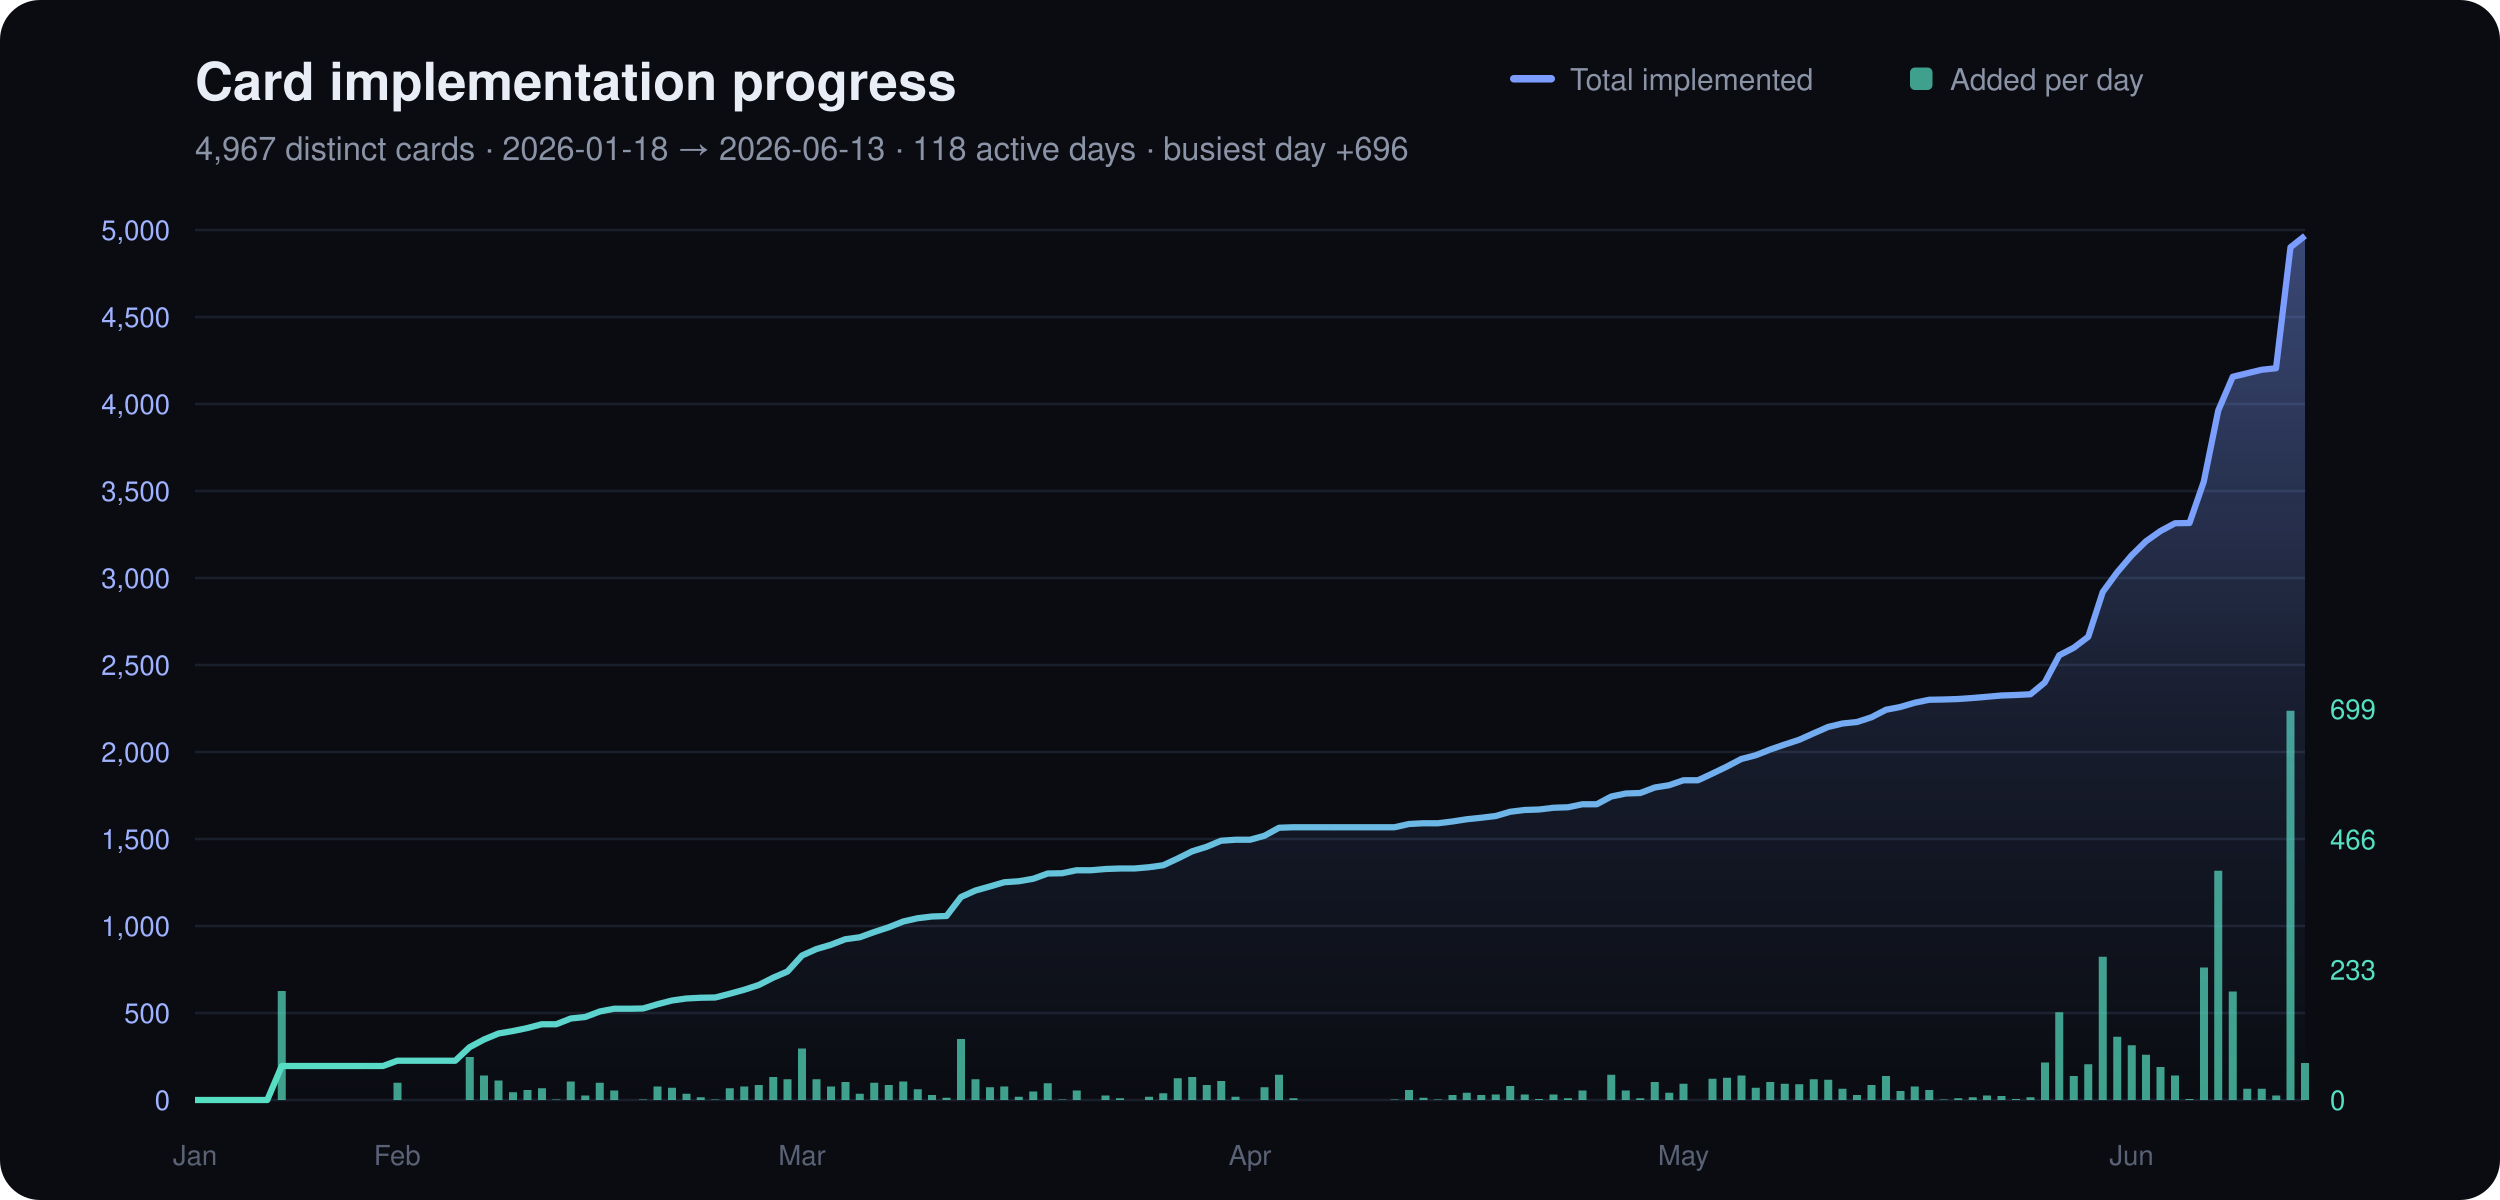
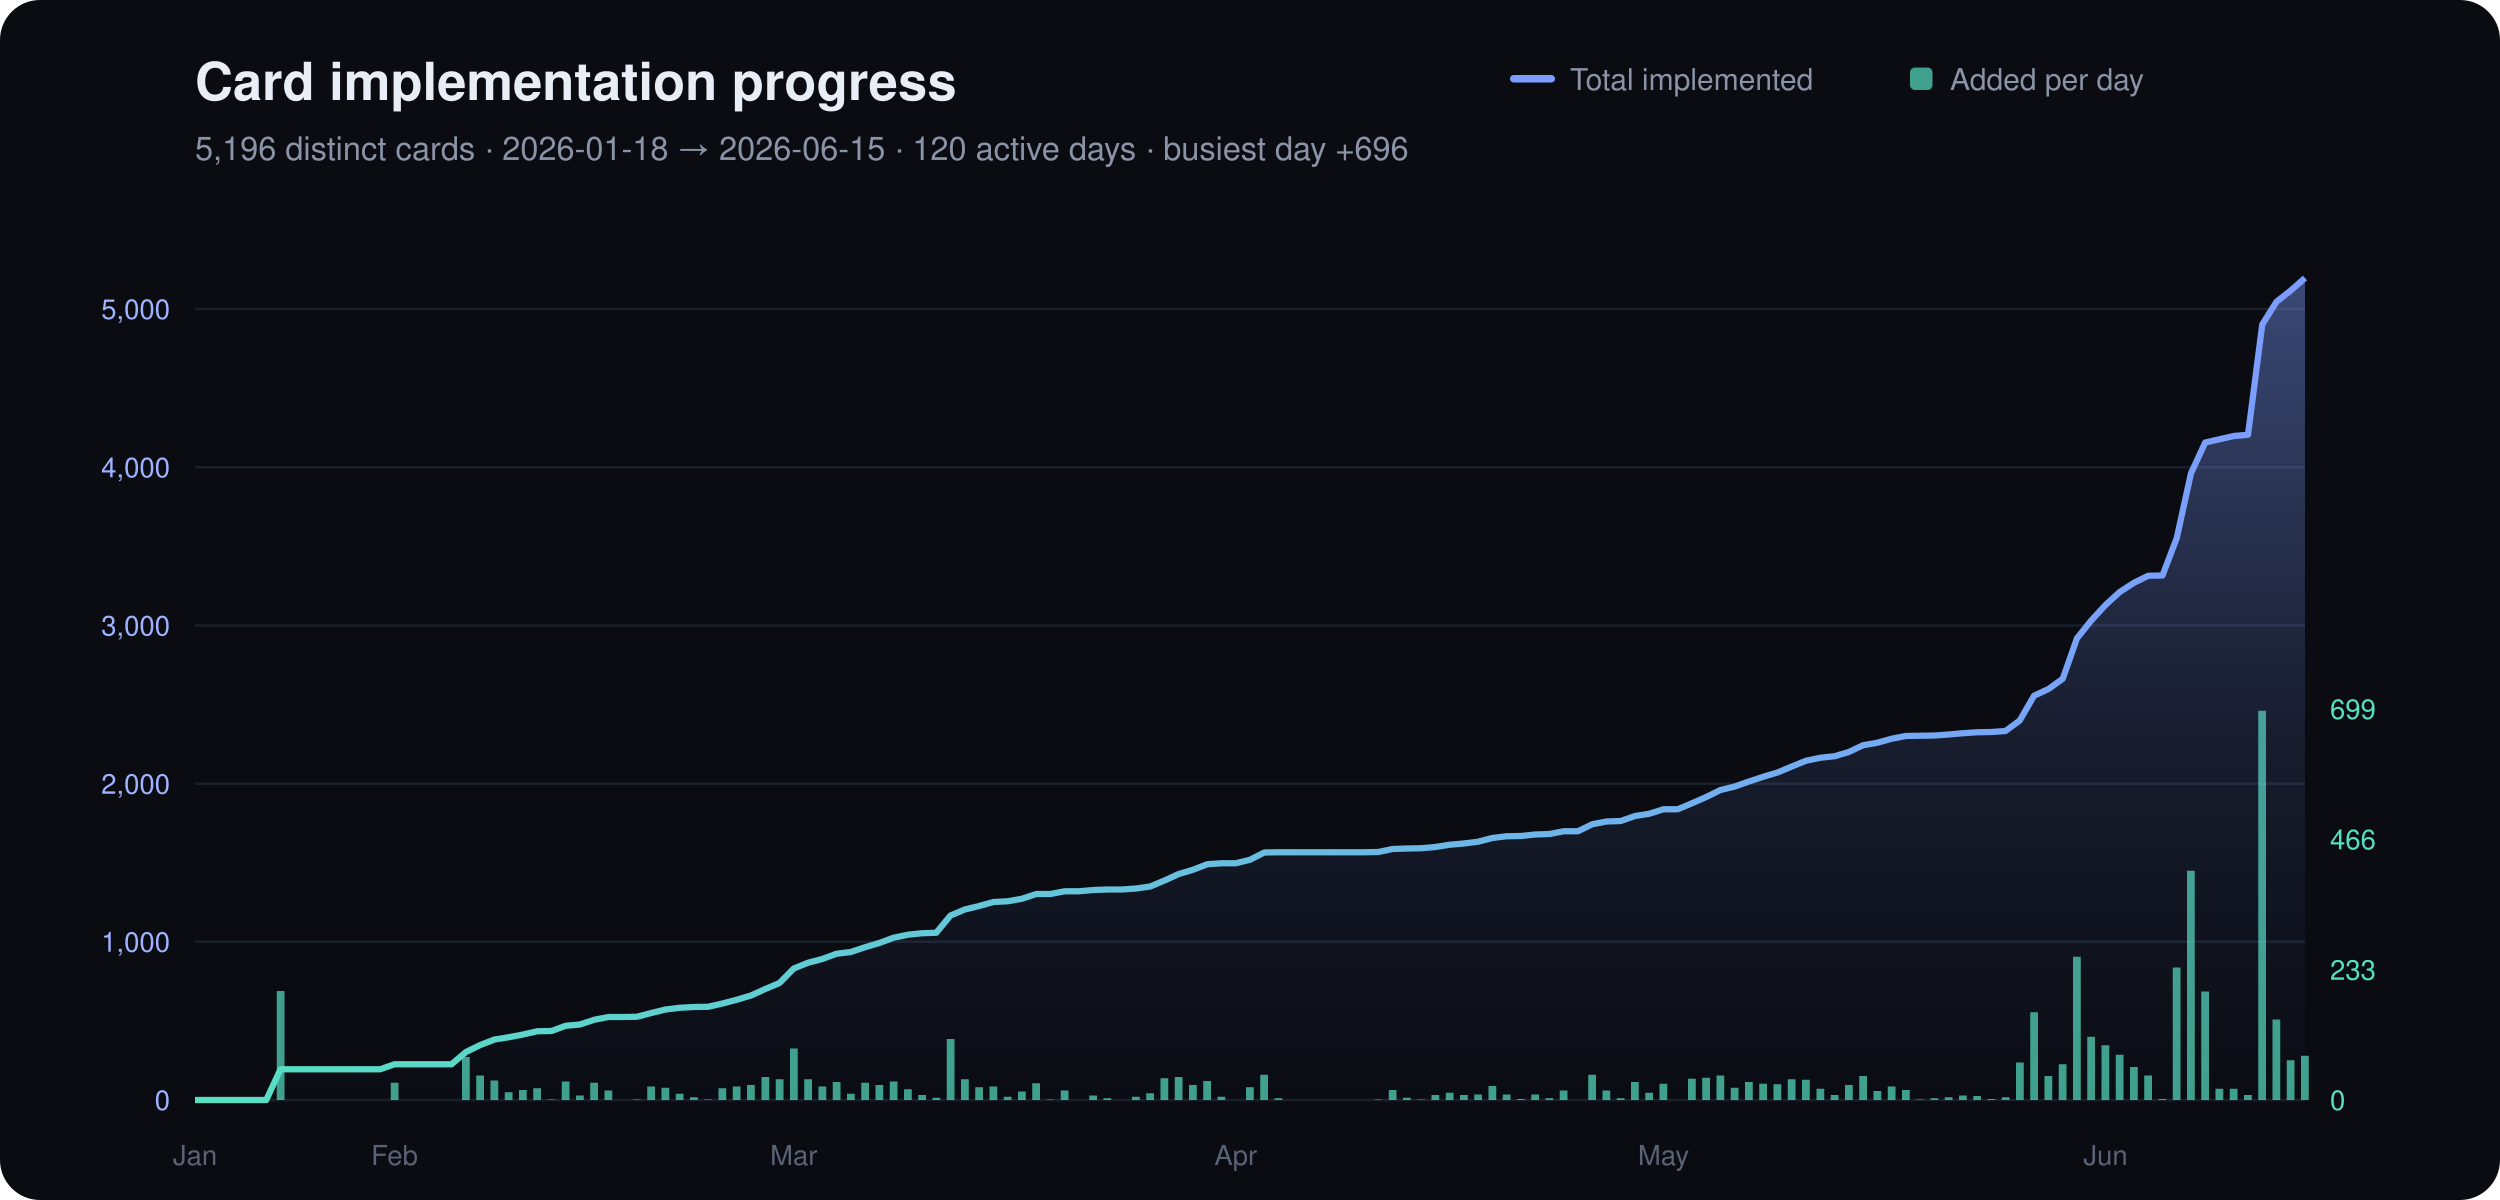
<svg xmlns="http://www.w3.org/2000/svg" viewBox="0 0 1000 480" font-family="-apple-system,Segoe UI,Helvetica,Arial,sans-serif">
  <defs>
    <linearGradient id="gA" x1="0" y1="0" x2="0" y2="1">
      <stop offset="0%" stop-color="#7c9cff" stop-opacity=".42" />
      <stop offset="55%" stop-color="#7c9cff" stop-opacity=".12" />
      <stop offset="100%" stop-color="#7c9cff" stop-opacity="0" />
    </linearGradient>
    <linearGradient id="gS" x1="0" y1="0" x2="1" y2="0">
      <stop offset="0%" stop-color="#56e0c2" />
      <stop offset="100%" stop-color="#7c9cff" />
    </linearGradient>
  </defs>
  <rect width="1000" height="480" rx="16" fill="#0a0c12" />
  <text x="78" y="40" fill="#e9edf6" font-size="21" font-weight="700">Card implementation progress</text>
-   <text x="78" y="64" fill="#8b93a7" font-size="13">4,967 distinct cards · 2026-01-18 → 2026-06-13 · 118 active days · busiest day +696</text>
+   <text x="78" y="64" fill="#8b93a7" font-size="13">5,196 distinct cards · 2026-01-18 → 2026-06-15 · 120 active days · busiest day +696</text>
  <rect x="604" y="30" width="18" height="3" rx="1.5" fill="#7c9cff" />
  <text x="628" y="36" fill="#8b93a7" font-size="12">Total implemented</text>
  <rect x="764" y="27" width="9" height="9" rx="2" fill="#56e0c2" opacity=".7" />
  <text x="780" y="36" fill="#8b93a7" font-size="12">Added per day</text>
  <line x1="78" y1="440.0" x2="922" y2="440.0" stroke="#1a1f2c" />
  <text x="68" y="444.0" fill="#9fb2ff" font-size="11" text-anchor="end">0</text>
-   <line x1="78" y1="405.2" x2="922" y2="405.2" stroke="#1a1f2c" />
-   <text x="68" y="409.2" fill="#9fb2ff" font-size="11" text-anchor="end">500</text>
-   <line x1="78" y1="370.4" x2="922" y2="370.4" stroke="#1a1f2c" />
-   <text x="68" y="374.4" fill="#9fb2ff" font-size="11" text-anchor="end">1,000</text>
-   <line x1="78" y1="335.6" x2="922" y2="335.6" stroke="#1a1f2c" />
-   <text x="68" y="339.6" fill="#9fb2ff" font-size="11" text-anchor="end">1,500</text>
-   <line x1="78" y1="300.8" x2="922" y2="300.8" stroke="#1a1f2c" />
-   <text x="68" y="304.8" fill="#9fb2ff" font-size="11" text-anchor="end">2,000</text>
-   <line x1="78" y1="266.0" x2="922" y2="266.0" stroke="#1a1f2c" />
-   <text x="68" y="270.0" fill="#9fb2ff" font-size="11" text-anchor="end">2,500</text>
-   <line x1="78" y1="231.2" x2="922" y2="231.2" stroke="#1a1f2c" />
-   <text x="68" y="235.2" fill="#9fb2ff" font-size="11" text-anchor="end">3,000</text>
-   <line x1="78" y1="196.4" x2="922" y2="196.4" stroke="#1a1f2c" />
-   <text x="68" y="200.4" fill="#9fb2ff" font-size="11" text-anchor="end">3,500</text>
-   <line x1="78" y1="161.6" x2="922" y2="161.6" stroke="#1a1f2c" />
-   <text x="68" y="165.6" fill="#9fb2ff" font-size="11" text-anchor="end">4,000</text>
-   <line x1="78" y1="126.8" x2="922" y2="126.8" stroke="#1a1f2c" />
-   <text x="68" y="130.8" fill="#9fb2ff" font-size="11" text-anchor="end">4,500</text>
-   <line x1="78" y1="92.0" x2="922" y2="92.0" stroke="#1a1f2c" />
-   <text x="68" y="96.0" fill="#9fb2ff" font-size="11" text-anchor="end">5,000</text>
+   <line x1="78" y1="376.7" x2="922" y2="376.7" stroke="#1a1f2c" />
+   <text x="68" y="380.7" fill="#9fb2ff" font-size="11" text-anchor="end">1,000</text>
+   <line x1="78" y1="313.5" x2="922" y2="313.5" stroke="#1a1f2c" />
+   <text x="68" y="317.5" fill="#9fb2ff" font-size="11" text-anchor="end">2,000</text>
+   <line x1="78" y1="250.2" x2="922" y2="250.2" stroke="#1a1f2c" />
+   <text x="68" y="254.2" fill="#9fb2ff" font-size="11" text-anchor="end">3,000</text>
+   <line x1="78" y1="186.9" x2="922" y2="186.9" stroke="#1a1f2c" />
+   <text x="68" y="190.9" fill="#9fb2ff" font-size="11" text-anchor="end">4,000</text>
+   <line x1="78" y1="123.6" x2="922" y2="123.6" stroke="#1a1f2c" />
+   <text x="68" y="127.6" fill="#9fb2ff" font-size="11" text-anchor="end">5,000</text>
  <text x="932" y="444.0" fill="#56e0c2" font-size="11">0</text>
  <text x="932" y="391.9" fill="#56e0c2" font-size="11">233</text>
  <text x="932" y="339.7" fill="#56e0c2" font-size="11">466</text>
  <text x="932" y="287.6" fill="#56e0c2" font-size="11">699</text>
  <text x="78.0" y="466" fill="#5a6276" font-size="11" text-anchor="middle">Jan</text>
-   <text x="158.9" y="466" fill="#5a6276" font-size="11" text-anchor="middle">Feb</text>
-   <text x="320.8" y="466" fill="#5a6276" font-size="11" text-anchor="middle">Mar</text>
-   <text x="500.0" y="466" fill="#5a6276" font-size="11" text-anchor="middle">Apr</text>
-   <text x="673.4" y="466" fill="#5a6276" font-size="11" text-anchor="middle">May</text>
-   <text x="852.6" y="466" fill="#5a6276" font-size="11" text-anchor="middle">Jun</text>
-   <rect x="111.1" y="396.4" width="3.2" height="43.6" fill="#56e0c2" opacity=".7" />
-   <rect x="157.4" y="433.1" width="3.2" height="6.9" fill="#56e0c2" opacity=".7" />
-   <rect x="186.3" y="422.8" width="3.2" height="17.2" fill="#56e0c2" opacity=".7" />
-   <rect x="192.0" y="430.2" width="3.2" height="9.8" fill="#56e0c2" opacity=".7" />
-   <rect x="197.8" y="432.2" width="3.2" height="7.8" fill="#56e0c2" opacity=".7" />
-   <rect x="203.6" y="436.9" width="3.2" height="3.1" fill="#56e0c2" opacity=".7" />
-   <rect x="209.4" y="436.0" width="3.2" height="4.0" fill="#56e0c2" opacity=".7" />
-   <rect x="215.2" y="435.3" width="3.2" height="4.7" fill="#56e0c2" opacity=".7" />
-   <rect x="220.9" y="439.8" width="3.2" height="0.2" fill="#56e0c2" opacity=".7" />
-   <rect x="226.7" y="432.6" width="3.2" height="7.4" fill="#56e0c2" opacity=".7" />
-   <rect x="232.5" y="438.2" width="3.2" height="1.8" fill="#56e0c2" opacity=".7" />
-   <rect x="238.3" y="433.1" width="3.2" height="6.9" fill="#56e0c2" opacity=".7" />
-   <rect x="244.1" y="436.2" width="3.2" height="3.8" fill="#56e0c2" opacity=".7" />
-   <rect x="255.6" y="439.8" width="3.2" height="0.2" fill="#56e0c2" opacity=".7" />
-   <rect x="261.4" y="434.6" width="3.2" height="5.4" fill="#56e0c2" opacity=".7" />
-   <rect x="267.2" y="435.1" width="3.2" height="4.9" fill="#56e0c2" opacity=".7" />
-   <rect x="273.0" y="437.5" width="3.2" height="2.5" fill="#56e0c2" opacity=".7" />
-   <rect x="278.7" y="438.9" width="3.2" height="1.1" fill="#56e0c2" opacity=".7" />
-   <rect x="284.5" y="439.8" width="3.2" height="0.2" fill="#56e0c2" opacity=".7" />
-   <rect x="290.3" y="435.3" width="3.2" height="4.7" fill="#56e0c2" opacity=".7" />
-   <rect x="296.1" y="434.6" width="3.2" height="5.4" fill="#56e0c2" opacity=".7" />
-   <rect x="301.9" y="434.0" width="3.2" height="6.0" fill="#56e0c2" opacity=".7" />
-   <rect x="307.7" y="430.8" width="3.2" height="9.2" fill="#56e0c2" opacity=".7" />
-   <rect x="313.4" y="431.7" width="3.2" height="8.3" fill="#56e0c2" opacity=".7" />
-   <rect x="319.2" y="419.4" width="3.2" height="20.6" fill="#56e0c2" opacity=".7" />
-   <rect x="325.0" y="431.7" width="3.2" height="8.3" fill="#56e0c2" opacity=".7" />
-   <rect x="330.8" y="434.6" width="3.2" height="5.4" fill="#56e0c2" opacity=".7" />
-   <rect x="336.6" y="432.8" width="3.2" height="7.2" fill="#56e0c2" opacity=".7" />
-   <rect x="342.3" y="437.5" width="3.2" height="2.5" fill="#56e0c2" opacity=".7" />
-   <rect x="348.1" y="433.1" width="3.2" height="6.9" fill="#56e0c2" opacity=".7" />
-   <rect x="353.9" y="434.0" width="3.2" height="6.0" fill="#56e0c2" opacity=".7" />
-   <rect x="359.7" y="432.6" width="3.2" height="7.4" fill="#56e0c2" opacity=".7" />
-   <rect x="365.5" y="435.7" width="3.2" height="4.3" fill="#56e0c2" opacity=".7" />
-   <rect x="371.2" y="438.0" width="3.2" height="2.0" fill="#56e0c2" opacity=".7" />
-   <rect x="377.0" y="439.1" width="3.2" height="0.9" fill="#56e0c2" opacity=".7" />
-   <rect x="382.8" y="415.6" width="3.2" height="24.4" fill="#56e0c2" opacity=".7" />
-   <rect x="388.6" y="431.7" width="3.2" height="8.3" fill="#56e0c2" opacity=".7" />
-   <rect x="394.4" y="434.9" width="3.2" height="5.1" fill="#56e0c2" opacity=".7" />
-   <rect x="400.1" y="434.6" width="3.2" height="5.4" fill="#56e0c2" opacity=".7" />
-   <rect x="405.9" y="438.7" width="3.2" height="1.3" fill="#56e0c2" opacity=".7" />
-   <rect x="411.7" y="436.6" width="3.2" height="3.4" fill="#56e0c2" opacity=".7" />
-   <rect x="417.5" y="433.3" width="3.2" height="6.7" fill="#56e0c2" opacity=".7" />
-   <rect x="423.3" y="439.8" width="3.2" height="0.2" fill="#56e0c2" opacity=".7" />
-   <rect x="429.1" y="436.2" width="3.2" height="3.8" fill="#56e0c2" opacity=".7" />
-   <rect x="440.6" y="438.2" width="3.2" height="1.8" fill="#56e0c2" opacity=".7" />
-   <rect x="446.4" y="439.3" width="3.2" height="0.7" fill="#56e0c2" opacity=".7" />
-   <rect x="458.0" y="438.7" width="3.2" height="1.3" fill="#56e0c2" opacity=".7" />
-   <rect x="463.7" y="437.3" width="3.2" height="2.7" fill="#56e0c2" opacity=".7" />
-   <rect x="469.5" y="431.3" width="3.2" height="8.7" fill="#56e0c2" opacity=".7" />
-   <rect x="475.3" y="430.8" width="3.2" height="9.2" fill="#56e0c2" opacity=".7" />
-   <rect x="481.1" y="434.0" width="3.2" height="6.0" fill="#56e0c2" opacity=".7" />
-   <rect x="486.9" y="432.4" width="3.2" height="7.6" fill="#56e0c2" opacity=".7" />
-   <rect x="492.6" y="438.7" width="3.2" height="1.3" fill="#56e0c2" opacity=".7" />
-   <rect x="504.2" y="434.9" width="3.2" height="5.1" fill="#56e0c2" opacity=".7" />
-   <rect x="510.0" y="429.9" width="3.2" height="10.1" fill="#56e0c2" opacity=".7" />
-   <rect x="515.8" y="439.3" width="3.2" height="0.7" fill="#56e0c2" opacity=".7" />
-   <rect x="556.2" y="439.8" width="3.2" height="0.2" fill="#56e0c2" opacity=".7" />
-   <rect x="562.0" y="436.0" width="3.2" height="4.0" fill="#56e0c2" opacity=".7" />
-   <rect x="567.8" y="439.1" width="3.2" height="0.9" fill="#56e0c2" opacity=".7" />
-   <rect x="573.6" y="439.8" width="3.2" height="0.2" fill="#56e0c2" opacity=".7" />
-   <rect x="579.4" y="438.0" width="3.2" height="2.0" fill="#56e0c2" opacity=".7" />
-   <rect x="585.1" y="437.1" width="3.2" height="2.9" fill="#56e0c2" opacity=".7" />
-   <rect x="590.9" y="438.0" width="3.2" height="2.0" fill="#56e0c2" opacity=".7" />
-   <rect x="596.7" y="437.8" width="3.2" height="2.2" fill="#56e0c2" opacity=".7" />
-   <rect x="602.5" y="434.4" width="3.2" height="5.6" fill="#56e0c2" opacity=".7" />
-   <rect x="608.3" y="437.8" width="3.2" height="2.2" fill="#56e0c2" opacity=".7" />
-   <rect x="614.0" y="439.6" width="3.2" height="0.4" fill="#56e0c2" opacity=".7" />
-   <rect x="619.8" y="437.8" width="3.2" height="2.2" fill="#56e0c2" opacity=".7" />
-   <rect x="625.6" y="439.3" width="3.2" height="0.7" fill="#56e0c2" opacity=".7" />
-   <rect x="631.4" y="436.2" width="3.2" height="3.8" fill="#56e0c2" opacity=".7" />
-   <rect x="642.9" y="429.9" width="3.2" height="10.1" fill="#56e0c2" opacity=".7" />
-   <rect x="648.7" y="436.2" width="3.2" height="3.8" fill="#56e0c2" opacity=".7" />
-   <rect x="654.5" y="439.3" width="3.2" height="0.7" fill="#56e0c2" opacity=".7" />
-   <rect x="660.3" y="432.8" width="3.2" height="7.2" fill="#56e0c2" opacity=".7" />
-   <rect x="666.1" y="437.1" width="3.2" height="2.9" fill="#56e0c2" opacity=".7" />
-   <rect x="671.8" y="433.5" width="3.2" height="6.5" fill="#56e0c2" opacity=".7" />
-   <rect x="683.4" y="431.5" width="3.2" height="8.5" fill="#56e0c2" opacity=".7" />
-   <rect x="689.2" y="431.1" width="3.2" height="8.9" fill="#56e0c2" opacity=".7" />
-   <rect x="695.0" y="430.2" width="3.2" height="9.8" fill="#56e0c2" opacity=".7" />
-   <rect x="700.7" y="435.1" width="3.2" height="4.9" fill="#56e0c2" opacity=".7" />
-   <rect x="706.5" y="432.8" width="3.2" height="7.2" fill="#56e0c2" opacity=".7" />
-   <rect x="712.3" y="433.5" width="3.2" height="6.5" fill="#56e0c2" opacity=".7" />
-   <rect x="718.1" y="433.7" width="3.2" height="6.3" fill="#56e0c2" opacity=".7" />
-   <rect x="723.9" y="431.7" width="3.2" height="8.3" fill="#56e0c2" opacity=".7" />
-   <rect x="729.7" y="431.9" width="3.2" height="8.1" fill="#56e0c2" opacity=".7" />
-   <rect x="735.4" y="435.5" width="3.2" height="4.5" fill="#56e0c2" opacity=".7" />
-   <rect x="741.2" y="438.0" width="3.2" height="2.0" fill="#56e0c2" opacity=".7" />
-   <rect x="747.0" y="434.0" width="3.2" height="6.0" fill="#56e0c2" opacity=".7" />
-   <rect x="752.8" y="430.4" width="3.2" height="9.6" fill="#56e0c2" opacity=".7" />
-   <rect x="758.6" y="436.4" width="3.2" height="3.6" fill="#56e0c2" opacity=".7" />
-   <rect x="764.3" y="434.6" width="3.2" height="5.4" fill="#56e0c2" opacity=".7" />
-   <rect x="770.1" y="436.0" width="3.2" height="4.0" fill="#56e0c2" opacity=".7" />
-   <rect x="775.9" y="439.8" width="3.2" height="0.2" fill="#56e0c2" opacity=".7" />
-   <rect x="781.7" y="439.3" width="3.2" height="0.7" fill="#56e0c2" opacity=".7" />
-   <rect x="787.5" y="438.9" width="3.2" height="1.1" fill="#56e0c2" opacity=".7" />
-   <rect x="793.2" y="438.2" width="3.2" height="1.8" fill="#56e0c2" opacity=".7" />
-   <rect x="799.0" y="438.4" width="3.2" height="1.6" fill="#56e0c2" opacity=".7" />
-   <rect x="804.8" y="439.6" width="3.2" height="0.4" fill="#56e0c2" opacity=".7" />
-   <rect x="810.6" y="438.9" width="3.2" height="1.1" fill="#56e0c2" opacity=".7" />
-   <rect x="816.4" y="425.0" width="3.2" height="15.0" fill="#56e0c2" opacity=".7" />
-   <rect x="822.1" y="404.9" width="3.2" height="35.1" fill="#56e0c2" opacity=".7" />
-   <rect x="827.9" y="430.4" width="3.2" height="9.6" fill="#56e0c2" opacity=".7" />
-   <rect x="833.7" y="425.7" width="3.2" height="14.3" fill="#56e0c2" opacity=".7" />
-   <rect x="839.5" y="382.7" width="3.2" height="57.3" fill="#56e0c2" opacity=".7" />
-   <rect x="845.3" y="414.7" width="3.2" height="25.3" fill="#56e0c2" opacity=".7" />
-   <rect x="851.1" y="418.1" width="3.2" height="21.9" fill="#56e0c2" opacity=".7" />
-   <rect x="856.8" y="421.9" width="3.2" height="18.1" fill="#56e0c2" opacity=".7" />
-   <rect x="862.6" y="426.8" width="3.2" height="13.2" fill="#56e0c2" opacity=".7" />
-   <rect x="868.4" y="430.2" width="3.2" height="9.8" fill="#56e0c2" opacity=".7" />
-   <rect x="874.2" y="439.6" width="3.2" height="0.4" fill="#56e0c2" opacity=".7" />
-   <rect x="880.0" y="387.0" width="3.2" height="53.0" fill="#56e0c2" opacity=".7" />
-   <rect x="885.7" y="348.3" width="3.2" height="91.7" fill="#56e0c2" opacity=".7" />
-   <rect x="891.5" y="396.6" width="3.2" height="43.4" fill="#56e0c2" opacity=".7" />
-   <rect x="897.3" y="435.5" width="3.2" height="4.5" fill="#56e0c2" opacity=".7" />
-   <rect x="903.1" y="435.5" width="3.2" height="4.5" fill="#56e0c2" opacity=".7" />
-   <rect x="908.9" y="438.2" width="3.2" height="1.8" fill="#56e0c2" opacity=".7" />
-   <rect x="914.6" y="284.3" width="3.2" height="155.7" fill="#56e0c2" opacity=".7" />
-   <rect x="920.4" y="425.2" width="3.2" height="14.8" fill="#56e0c2" opacity=".7" />
-   <path d="M 78.0 440.0 L 78.0 440.0 L 83.8 440.0 L 89.6 440.0 L 95.3 440.0 L 101.1 440.0 L 106.9 440.0 L 112.7 426.4 L 118.5 426.4 L 124.2 426.4 L 130.0 426.4 L 135.8 426.4 L 141.6 426.4 L 147.4 426.4 L 153.2 426.4 L 158.9 424.3 L 164.7 424.3 L 170.5 424.3 L 176.3 424.3 L 182.1 424.3 L 187.8 418.9 L 193.6 415.8 L 199.4 413.4 L 205.2 412.4 L 211.0 411.2 L 216.7 409.7 L 222.5 409.7 L 228.3 407.4 L 234.1 406.8 L 239.9 404.6 L 245.6 403.5 L 251.4 403.5 L 257.2 403.4 L 263.0 401.7 L 268.8 400.2 L 274.5 399.4 L 280.3 399.1 L 286.1 399.0 L 291.9 397.5 L 297.7 395.9 L 303.5 394.0 L 309.2 391.1 L 315.0 388.6 L 320.8 382.2 L 326.6 379.6 L 332.4 377.9 L 338.1 375.7 L 343.9 374.9 L 349.7 372.8 L 355.5 370.9 L 361.3 368.6 L 367.0 367.3 L 372.8 366.6 L 378.6 366.4 L 384.4 358.8 L 390.2 356.2 L 395.9 354.6 L 401.7 352.9 L 407.5 352.5 L 413.3 351.5 L 419.1 349.4 L 424.8 349.3 L 430.6 348.1 L 436.4 348.1 L 442.2 347.6 L 448.0 347.4 L 453.8 347.4 L 459.5 346.9 L 465.3 346.1 L 471.1 343.4 L 476.9 340.5 L 482.7 338.7 L 488.4 336.3 L 494.2 335.9 L 500.0 335.9 L 505.8 334.3 L 511.6 331.1 L 517.3 330.9 L 523.1 330.9 L 528.9 330.9 L 534.7 330.9 L 540.5 330.9 L 546.2 330.9 L 552.0 330.9 L 557.8 330.9 L 563.6 329.6 L 569.4 329.3 L 575.2 329.3 L 580.9 328.6 L 586.7 327.7 L 592.5 327.1 L 598.3 326.4 L 604.1 324.7 L 609.8 324.0 L 615.6 323.8 L 621.4 323.1 L 627.2 322.9 L 633.0 321.7 L 638.7 321.7 L 644.5 318.6 L 650.3 317.4 L 656.1 317.2 L 661.9 315.0 L 667.6 314.1 L 673.4 312.1 L 679.2 312.1 L 685.0 309.4 L 690.8 306.6 L 696.5 303.6 L 702.3 302.1 L 708.1 299.8 L 713.9 297.8 L 719.7 295.9 L 725.5 293.3 L 731.2 290.8 L 737.0 289.4 L 742.8 288.8 L 748.6 286.9 L 754.4 283.9 L 760.1 282.8 L 765.9 281.1 L 771.7 279.9 L 777.5 279.8 L 783.3 279.6 L 789.0 279.2 L 794.8 278.7 L 800.6 278.2 L 806.4 278.0 L 812.2 277.7 L 817.9 273.0 L 823.7 262.1 L 829.5 259.1 L 835.3 254.7 L 841.1 236.8 L 846.8 229.0 L 852.6 222.2 L 858.4 216.5 L 864.2 212.4 L 870.0 209.3 L 875.8 209.2 L 881.5 192.7 L 887.3 164.2 L 893.1 150.7 L 898.9 149.3 L 904.7 147.9 L 910.4 147.3 L 916.2 98.9 L 922.0 94.3 L 922.0 440.0 Z" fill="url(#gA)" />
-   <path d="M 78.0 440.0 L 83.8 440.0 L 89.6 440.0 L 95.3 440.0 L 101.1 440.0 L 106.9 440.0 L 112.7 426.4 L 118.5 426.4 L 124.2 426.4 L 130.0 426.4 L 135.8 426.4 L 141.6 426.4 L 147.4 426.4 L 153.2 426.4 L 158.9 424.3 L 164.7 424.3 L 170.5 424.3 L 176.3 424.3 L 182.1 424.3 L 187.8 418.9 L 193.6 415.8 L 199.4 413.4 L 205.2 412.4 L 211.0 411.2 L 216.7 409.7 L 222.5 409.7 L 228.3 407.4 L 234.1 406.8 L 239.9 404.6 L 245.6 403.5 L 251.4 403.5 L 257.2 403.4 L 263.0 401.7 L 268.8 400.2 L 274.5 399.4 L 280.3 399.1 L 286.1 399.0 L 291.9 397.5 L 297.7 395.9 L 303.5 394.0 L 309.2 391.1 L 315.0 388.6 L 320.8 382.2 L 326.6 379.6 L 332.4 377.9 L 338.1 375.7 L 343.9 374.9 L 349.7 372.8 L 355.5 370.9 L 361.3 368.6 L 367.0 367.3 L 372.8 366.6 L 378.6 366.4 L 384.4 358.8 L 390.2 356.2 L 395.9 354.6 L 401.7 352.9 L 407.5 352.5 L 413.3 351.5 L 419.1 349.4 L 424.8 349.3 L 430.6 348.1 L 436.4 348.1 L 442.2 347.6 L 448.0 347.4 L 453.8 347.4 L 459.5 346.9 L 465.3 346.1 L 471.1 343.4 L 476.9 340.5 L 482.7 338.7 L 488.4 336.3 L 494.2 335.9 L 500.0 335.9 L 505.8 334.3 L 511.6 331.1 L 517.3 330.9 L 523.1 330.9 L 528.9 330.9 L 534.7 330.9 L 540.5 330.9 L 546.2 330.9 L 552.0 330.9 L 557.8 330.9 L 563.6 329.6 L 569.4 329.3 L 575.2 329.3 L 580.9 328.6 L 586.7 327.7 L 592.5 327.1 L 598.3 326.4 L 604.1 324.7 L 609.8 324.0 L 615.6 323.8 L 621.4 323.1 L 627.2 322.9 L 633.0 321.7 L 638.7 321.7 L 644.5 318.6 L 650.3 317.4 L 656.1 317.2 L 661.9 315.0 L 667.6 314.1 L 673.4 312.1 L 679.2 312.1 L 685.0 309.4 L 690.8 306.6 L 696.5 303.6 L 702.3 302.1 L 708.1 299.8 L 713.9 297.8 L 719.7 295.9 L 725.5 293.3 L 731.2 290.8 L 737.0 289.4 L 742.8 288.8 L 748.6 286.9 L 754.4 283.9 L 760.1 282.8 L 765.9 281.1 L 771.7 279.9 L 777.5 279.8 L 783.3 279.6 L 789.0 279.2 L 794.8 278.7 L 800.6 278.2 L 806.4 278.0 L 812.2 277.7 L 817.9 273.0 L 823.7 262.1 L 829.5 259.1 L 835.3 254.7 L 841.1 236.8 L 846.8 229.0 L 852.6 222.2 L 858.4 216.5 L 864.2 212.4 L 870.0 209.3 L 875.8 209.2 L 881.5 192.7 L 887.3 164.2 L 893.1 150.7 L 898.9 149.3 L 904.7 147.9 L 910.4 147.3 L 916.2 98.9 L 922.0 94.3" fill="none" stroke="url(#gS)" stroke-width="2.5" stroke-linejoin="round" />
+   <text x="157.8" y="466" fill="#5a6276" font-size="11" text-anchor="middle">Feb</text>
+   <text x="317.5" y="466" fill="#5a6276" font-size="11" text-anchor="middle">Mar</text>
+   <text x="494.3" y="466" fill="#5a6276" font-size="11" text-anchor="middle">Apr</text>
+   <text x="665.4" y="466" fill="#5a6276" font-size="11" text-anchor="middle">May</text>
+   <text x="842.2" y="466" fill="#5a6276" font-size="11" text-anchor="middle">Jun</text>
+   <rect x="110.7" y="396.4" width="3.1" height="43.6" fill="#56e0c2" opacity=".7" />
+   <rect x="156.3" y="433.1" width="3.1" height="6.9" fill="#56e0c2" opacity=".7" />
+   <rect x="184.8" y="422.8" width="3.1" height="17.2" fill="#56e0c2" opacity=".7" />
+   <rect x="190.5" y="430.2" width="3.1" height="9.8" fill="#56e0c2" opacity=".7" />
+   <rect x="196.2" y="432.2" width="3.1" height="7.8" fill="#56e0c2" opacity=".7" />
+   <rect x="201.9" y="436.9" width="3.1" height="3.1" fill="#56e0c2" opacity=".7" />
+   <rect x="207.6" y="436.0" width="3.1" height="4.0" fill="#56e0c2" opacity=".7" />
+   <rect x="213.3" y="435.3" width="3.1" height="4.7" fill="#56e0c2" opacity=".7" />
+   <rect x="219.0" y="439.8" width="3.1" height="0.2" fill="#56e0c2" opacity=".7" />
+   <rect x="224.7" y="432.6" width="3.1" height="7.4" fill="#56e0c2" opacity=".7" />
+   <rect x="230.4" y="438.2" width="3.1" height="1.8" fill="#56e0c2" opacity=".7" />
+   <rect x="236.1" y="433.1" width="3.1" height="6.9" fill="#56e0c2" opacity=".7" />
+   <rect x="241.8" y="436.2" width="3.1" height="3.8" fill="#56e0c2" opacity=".7" />
+   <rect x="253.2" y="439.8" width="3.1" height="0.2" fill="#56e0c2" opacity=".7" />
+   <rect x="258.9" y="434.6" width="3.1" height="5.4" fill="#56e0c2" opacity=".7" />
+   <rect x="264.6" y="435.1" width="3.1" height="4.9" fill="#56e0c2" opacity=".7" />
+   <rect x="270.3" y="437.5" width="3.1" height="2.5" fill="#56e0c2" opacity=".7" />
+   <rect x="276.0" y="438.9" width="3.1" height="1.1" fill="#56e0c2" opacity=".7" />
+   <rect x="281.7" y="439.8" width="3.1" height="0.2" fill="#56e0c2" opacity=".7" />
+   <rect x="287.4" y="435.3" width="3.1" height="4.7" fill="#56e0c2" opacity=".7" />
+   <rect x="293.1" y="434.6" width="3.1" height="5.4" fill="#56e0c2" opacity=".7" />
+   <rect x="298.8" y="434.0" width="3.1" height="6.0" fill="#56e0c2" opacity=".7" />
+   <rect x="304.6" y="430.8" width="3.1" height="9.2" fill="#56e0c2" opacity=".7" />
+   <rect x="310.3" y="431.7" width="3.1" height="8.3" fill="#56e0c2" opacity=".7" />
+   <rect x="316.0" y="419.4" width="3.1" height="20.6" fill="#56e0c2" opacity=".7" />
+   <rect x="321.7" y="431.7" width="3.1" height="8.3" fill="#56e0c2" opacity=".7" />
+   <rect x="327.4" y="434.6" width="3.1" height="5.4" fill="#56e0c2" opacity=".7" />
+   <rect x="333.1" y="432.8" width="3.1" height="7.2" fill="#56e0c2" opacity=".7" />
+   <rect x="338.8" y="437.5" width="3.1" height="2.5" fill="#56e0c2" opacity=".7" />
+   <rect x="344.5" y="433.1" width="3.1" height="6.9" fill="#56e0c2" opacity=".7" />
+   <rect x="350.2" y="434.0" width="3.1" height="6.0" fill="#56e0c2" opacity=".7" />
+   <rect x="355.9" y="432.6" width="3.1" height="7.4" fill="#56e0c2" opacity=".7" />
+   <rect x="361.6" y="435.7" width="3.1" height="4.3" fill="#56e0c2" opacity=".7" />
+   <rect x="367.3" y="438.0" width="3.1" height="2.0" fill="#56e0c2" opacity=".7" />
+   <rect x="373.0" y="439.1" width="3.1" height="0.9" fill="#56e0c2" opacity=".7" />
+   <rect x="378.7" y="415.6" width="3.1" height="24.4" fill="#56e0c2" opacity=".7" />
+   <rect x="384.4" y="431.7" width="3.1" height="8.3" fill="#56e0c2" opacity=".7" />
+   <rect x="390.1" y="434.9" width="3.1" height="5.1" fill="#56e0c2" opacity=".7" />
+   <rect x="395.8" y="434.6" width="3.1" height="5.4" fill="#56e0c2" opacity=".7" />
+   <rect x="401.5" y="438.7" width="3.1" height="1.3" fill="#56e0c2" opacity=".7" />
+   <rect x="407.2" y="436.6" width="3.1" height="3.4" fill="#56e0c2" opacity=".7" />
+   <rect x="412.9" y="433.3" width="3.1" height="6.7" fill="#56e0c2" opacity=".7" />
+   <rect x="418.6" y="439.8" width="3.1" height="0.2" fill="#56e0c2" opacity=".7" />
+   <rect x="424.3" y="436.2" width="3.1" height="3.8" fill="#56e0c2" opacity=".7" />
+   <rect x="435.7" y="438.2" width="3.1" height="1.8" fill="#56e0c2" opacity=".7" />
+   <rect x="441.4" y="439.3" width="3.1" height="0.7" fill="#56e0c2" opacity=".7" />
+   <rect x="452.8" y="438.7" width="3.1" height="1.3" fill="#56e0c2" opacity=".7" />
+   <rect x="458.5" y="437.3" width="3.1" height="2.7" fill="#56e0c2" opacity=".7" />
+   <rect x="464.2" y="431.3" width="3.1" height="8.7" fill="#56e0c2" opacity=".7" />
+   <rect x="469.9" y="430.8" width="3.1" height="9.2" fill="#56e0c2" opacity=".7" />
+   <rect x="475.6" y="434.0" width="3.1" height="6.0" fill="#56e0c2" opacity=".7" />
+   <rect x="481.3" y="432.4" width="3.1" height="7.6" fill="#56e0c2" opacity=".7" />
+   <rect x="487.0" y="438.7" width="3.1" height="1.3" fill="#56e0c2" opacity=".7" />
+   <rect x="498.4" y="434.9" width="3.1" height="5.1" fill="#56e0c2" opacity=".7" />
+   <rect x="504.1" y="429.9" width="3.1" height="10.1" fill="#56e0c2" opacity=".7" />
+   <rect x="509.8" y="439.3" width="3.1" height="0.7" fill="#56e0c2" opacity=".7" />
+   <rect x="549.8" y="439.8" width="3.1" height="0.2" fill="#56e0c2" opacity=".7" />
+   <rect x="555.5" y="436.0" width="3.1" height="4.0" fill="#56e0c2" opacity=".7" />
+   <rect x="561.2" y="439.1" width="3.1" height="0.9" fill="#56e0c2" opacity=".7" />
+   <rect x="566.9" y="439.8" width="3.1" height="0.2" fill="#56e0c2" opacity=".7" />
+   <rect x="572.6" y="438.0" width="3.1" height="2.0" fill="#56e0c2" opacity=".7" />
+   <rect x="578.3" y="437.1" width="3.1" height="2.9" fill="#56e0c2" opacity=".7" />
+   <rect x="584.0" y="438.0" width="3.1" height="2.0" fill="#56e0c2" opacity=".7" />
+   <rect x="589.7" y="437.8" width="3.1" height="2.2" fill="#56e0c2" opacity=".7" />
+   <rect x="595.4" y="434.4" width="3.1" height="5.6" fill="#56e0c2" opacity=".7" />
+   <rect x="601.1" y="437.8" width="3.1" height="2.2" fill="#56e0c2" opacity=".7" />
+   <rect x="606.8" y="439.6" width="3.1" height="0.4" fill="#56e0c2" opacity=".7" />
+   <rect x="612.5" y="437.8" width="3.1" height="2.2" fill="#56e0c2" opacity=".7" />
+   <rect x="618.2" y="439.3" width="3.1" height="0.7" fill="#56e0c2" opacity=".7" />
+   <rect x="623.9" y="436.2" width="3.1" height="3.8" fill="#56e0c2" opacity=".7" />
+   <rect x="635.3" y="429.9" width="3.1" height="10.1" fill="#56e0c2" opacity=".7" />
+   <rect x="641.0" y="436.2" width="3.1" height="3.8" fill="#56e0c2" opacity=".7" />
+   <rect x="646.7" y="439.3" width="3.1" height="0.7" fill="#56e0c2" opacity=".7" />
+   <rect x="652.4" y="432.8" width="3.1" height="7.2" fill="#56e0c2" opacity=".7" />
+   <rect x="658.1" y="437.1" width="3.1" height="2.9" fill="#56e0c2" opacity=".7" />
+   <rect x="663.8" y="433.5" width="3.1" height="6.5" fill="#56e0c2" opacity=".7" />
+   <rect x="675.2" y="431.5" width="3.1" height="8.5" fill="#56e0c2" opacity=".7" />
+   <rect x="680.9" y="431.1" width="3.1" height="8.9" fill="#56e0c2" opacity=".7" />
+   <rect x="686.6" y="430.2" width="3.1" height="9.8" fill="#56e0c2" opacity=".7" />
+   <rect x="692.3" y="435.1" width="3.1" height="4.9" fill="#56e0c2" opacity=".7" />
+   <rect x="698.0" y="432.8" width="3.1" height="7.2" fill="#56e0c2" opacity=".7" />
+   <rect x="703.7" y="433.5" width="3.1" height="6.5" fill="#56e0c2" opacity=".7" />
+   <rect x="709.4" y="433.7" width="3.1" height="6.3" fill="#56e0c2" opacity=".7" />
+   <rect x="715.1" y="431.7" width="3.1" height="8.3" fill="#56e0c2" opacity=".7" />
+   <rect x="720.8" y="431.9" width="3.1" height="8.1" fill="#56e0c2" opacity=".7" />
+   <rect x="726.6" y="435.5" width="3.1" height="4.5" fill="#56e0c2" opacity=".7" />
+   <rect x="732.3" y="438.0" width="3.1" height="2.0" fill="#56e0c2" opacity=".7" />
+   <rect x="738.0" y="434.0" width="3.1" height="6.0" fill="#56e0c2" opacity=".7" />
+   <rect x="743.7" y="430.4" width="3.1" height="9.6" fill="#56e0c2" opacity=".7" />
+   <rect x="749.4" y="436.4" width="3.1" height="3.6" fill="#56e0c2" opacity=".7" />
+   <rect x="755.1" y="434.6" width="3.1" height="5.4" fill="#56e0c2" opacity=".7" />
+   <rect x="760.8" y="436.0" width="3.1" height="4.0" fill="#56e0c2" opacity=".7" />
+   <rect x="766.5" y="439.8" width="3.1" height="0.2" fill="#56e0c2" opacity=".7" />
+   <rect x="772.2" y="439.3" width="3.1" height="0.7" fill="#56e0c2" opacity=".7" />
+   <rect x="777.9" y="438.9" width="3.1" height="1.1" fill="#56e0c2" opacity=".7" />
+   <rect x="783.6" y="438.2" width="3.1" height="1.8" fill="#56e0c2" opacity=".7" />
+   <rect x="789.3" y="438.4" width="3.1" height="1.6" fill="#56e0c2" opacity=".7" />
+   <rect x="795.0" y="439.6" width="3.1" height="0.4" fill="#56e0c2" opacity=".7" />
+   <rect x="800.7" y="438.9" width="3.1" height="1.1" fill="#56e0c2" opacity=".7" />
+   <rect x="806.4" y="425.0" width="3.1" height="15.0" fill="#56e0c2" opacity=".7" />
+   <rect x="812.1" y="404.9" width="3.1" height="35.1" fill="#56e0c2" opacity=".7" />
+   <rect x="817.8" y="430.4" width="3.1" height="9.6" fill="#56e0c2" opacity=".7" />
+   <rect x="823.5" y="425.7" width="3.1" height="14.3" fill="#56e0c2" opacity=".7" />
+   <rect x="829.2" y="382.7" width="3.1" height="57.3" fill="#56e0c2" opacity=".7" />
+   <rect x="834.9" y="414.7" width="3.1" height="25.3" fill="#56e0c2" opacity=".7" />
+   <rect x="840.6" y="418.1" width="3.1" height="21.9" fill="#56e0c2" opacity=".7" />
+   <rect x="846.3" y="421.9" width="3.1" height="18.1" fill="#56e0c2" opacity=".7" />
+   <rect x="852.0" y="426.8" width="3.1" height="13.2" fill="#56e0c2" opacity=".7" />
+   <rect x="857.7" y="430.2" width="3.1" height="9.8" fill="#56e0c2" opacity=".7" />
+   <rect x="863.4" y="439.6" width="3.1" height="0.4" fill="#56e0c2" opacity=".7" />
+   <rect x="869.1" y="387.0" width="3.1" height="53.0" fill="#56e0c2" opacity=".7" />
+   <rect x="874.8" y="348.3" width="3.1" height="91.7" fill="#56e0c2" opacity=".7" />
+   <rect x="880.5" y="396.6" width="3.1" height="43.4" fill="#56e0c2" opacity=".7" />
+   <rect x="886.2" y="435.5" width="3.1" height="4.5" fill="#56e0c2" opacity=".7" />
+   <rect x="891.9" y="435.5" width="3.1" height="4.5" fill="#56e0c2" opacity=".7" />
+   <rect x="897.6" y="438.0" width="3.1" height="2.0" fill="#56e0c2" opacity=".7" />
+   <rect x="903.3" y="284.3" width="3.1" height="155.7" fill="#56e0c2" opacity=".7" />
+   <rect x="909.0" y="407.8" width="3.1" height="32.2" fill="#56e0c2" opacity=".7" />
+   <rect x="914.7" y="424.1" width="3.1" height="15.9" fill="#56e0c2" opacity=".7" />
+   <rect x="920.4" y="422.3" width="3.1" height="17.7" fill="#56e0c2" opacity=".7" />
+   <path d="M 78.0 440.0 L 78.0 440.0 L 83.7 440.0 L 89.4 440.0 L 95.1 440.0 L 100.8 440.0 L 106.5 440.0 L 112.2 427.7 L 117.9 427.7 L 123.6 427.7 L 129.3 427.7 L 135.0 427.7 L 140.7 427.7 L 146.4 427.7 L 152.1 427.7 L 157.8 425.7 L 163.5 425.7 L 169.2 425.7 L 174.9 425.7 L 180.6 425.7 L 186.4 420.8 L 192.1 418.0 L 197.8 415.8 L 203.5 414.9 L 209.2 413.8 L 214.9 412.5 L 220.6 412.4 L 226.3 410.3 L 232.0 409.8 L 237.7 407.9 L 243.4 406.8 L 249.1 406.8 L 254.8 406.7 L 260.5 405.2 L 266.2 403.8 L 271.9 403.1 L 277.6 402.8 L 283.3 402.7 L 289.0 401.4 L 294.7 399.9 L 300.4 398.2 L 306.1 395.6 L 311.8 393.2 L 317.5 387.4 L 323.2 385.1 L 328.9 383.6 L 334.6 381.5 L 340.3 380.8 L 346.0 378.9 L 351.7 377.2 L 357.4 375.1 L 363.1 373.9 L 368.8 373.3 L 374.5 373.1 L 380.2 366.2 L 385.9 363.8 L 391.6 362.4 L 397.4 360.8 L 403.1 360.5 L 408.8 359.5 L 414.5 357.6 L 420.2 357.6 L 425.9 356.5 L 431.6 356.5 L 437.3 356.0 L 443.0 355.8 L 448.7 355.8 L 454.4 355.4 L 460.1 354.6 L 465.8 352.2 L 471.5 349.6 L 477.2 347.9 L 482.9 345.7 L 488.6 345.3 L 494.3 345.3 L 500.0 343.9 L 505.7 341.0 L 511.4 340.9 L 517.1 340.9 L 522.8 340.9 L 528.5 340.9 L 534.2 340.9 L 539.9 340.9 L 545.6 340.9 L 551.3 340.8 L 557.0 339.6 L 562.7 339.4 L 568.4 339.3 L 574.1 338.8 L 579.8 337.9 L 585.5 337.4 L 591.2 336.7 L 596.9 335.2 L 602.6 334.5 L 608.4 334.4 L 614.1 333.8 L 619.8 333.6 L 625.5 332.5 L 631.2 332.5 L 636.9 329.7 L 642.6 328.6 L 648.3 328.4 L 654.0 326.4 L 659.7 325.5 L 665.4 323.7 L 671.1 323.7 L 676.8 321.3 L 682.5 318.8 L 688.2 316.0 L 693.9 314.6 L 699.6 312.6 L 705.3 310.7 L 711.0 309.0 L 716.7 306.6 L 722.4 304.3 L 728.1 303.1 L 733.8 302.5 L 739.5 300.8 L 745.2 298.1 L 750.9 297.1 L 756.6 295.5 L 762.3 294.4 L 768.0 294.3 L 773.7 294.2 L 779.4 293.8 L 785.1 293.3 L 790.8 292.9 L 796.5 292.8 L 802.2 292.4 L 807.9 288.2 L 813.6 278.3 L 819.4 275.6 L 825.1 271.5 L 830.8 255.3 L 836.5 248.2 L 842.2 242.0 L 847.9 236.8 L 853.6 233.1 L 859.3 230.3 L 865.0 230.2 L 870.7 215.2 L 876.4 189.3 L 882.1 177.0 L 887.8 175.7 L 893.5 174.4 L 899.2 173.9 L 904.9 129.8 L 910.6 120.7 L 916.3 116.2 L 922.0 111.2 L 922.0 440.0 Z" fill="url(#gA)" />
+   <path d="M 78.0 440.0 L 83.7 440.0 L 89.4 440.0 L 95.1 440.0 L 100.8 440.0 L 106.5 440.0 L 112.2 427.7 L 117.9 427.7 L 123.6 427.7 L 129.3 427.7 L 135.0 427.7 L 140.7 427.7 L 146.4 427.7 L 152.1 427.7 L 157.8 425.7 L 163.5 425.7 L 169.2 425.7 L 174.9 425.7 L 180.6 425.7 L 186.4 420.8 L 192.1 418.0 L 197.8 415.8 L 203.5 414.9 L 209.2 413.8 L 214.9 412.5 L 220.6 412.4 L 226.3 410.3 L 232.0 409.8 L 237.7 407.9 L 243.4 406.8 L 249.1 406.8 L 254.8 406.7 L 260.5 405.2 L 266.2 403.8 L 271.9 403.1 L 277.6 402.8 L 283.3 402.7 L 289.0 401.4 L 294.7 399.9 L 300.4 398.2 L 306.1 395.6 L 311.8 393.2 L 317.5 387.4 L 323.2 385.1 L 328.9 383.6 L 334.6 381.5 L 340.3 380.8 L 346.0 378.9 L 351.7 377.2 L 357.4 375.1 L 363.1 373.9 L 368.8 373.3 L 374.5 373.1 L 380.2 366.2 L 385.9 363.8 L 391.6 362.4 L 397.4 360.8 L 403.1 360.5 L 408.8 359.5 L 414.5 357.6 L 420.2 357.6 L 425.9 356.5 L 431.6 356.5 L 437.3 356.0 L 443.0 355.8 L 448.7 355.8 L 454.4 355.4 L 460.1 354.6 L 465.8 352.2 L 471.5 349.6 L 477.2 347.9 L 482.9 345.7 L 488.6 345.3 L 494.3 345.3 L 500.0 343.9 L 505.7 341.0 L 511.4 340.9 L 517.1 340.9 L 522.8 340.9 L 528.5 340.9 L 534.2 340.9 L 539.9 340.9 L 545.6 340.9 L 551.3 340.8 L 557.0 339.6 L 562.7 339.4 L 568.4 339.3 L 574.1 338.8 L 579.8 337.9 L 585.5 337.4 L 591.2 336.7 L 596.9 335.2 L 602.6 334.5 L 608.4 334.4 L 614.1 333.8 L 619.8 333.6 L 625.5 332.5 L 631.2 332.5 L 636.9 329.7 L 642.6 328.6 L 648.3 328.4 L 654.0 326.4 L 659.7 325.5 L 665.4 323.7 L 671.1 323.7 L 676.8 321.3 L 682.5 318.8 L 688.2 316.0 L 693.9 314.6 L 699.6 312.6 L 705.3 310.7 L 711.0 309.0 L 716.7 306.6 L 722.4 304.3 L 728.1 303.1 L 733.8 302.5 L 739.5 300.8 L 745.2 298.1 L 750.9 297.1 L 756.6 295.5 L 762.3 294.4 L 768.0 294.3 L 773.7 294.2 L 779.4 293.8 L 785.1 293.3 L 790.8 292.9 L 796.5 292.8 L 802.2 292.4 L 807.9 288.2 L 813.6 278.3 L 819.4 275.6 L 825.1 271.5 L 830.8 255.3 L 836.5 248.2 L 842.2 242.0 L 847.9 236.8 L 853.6 233.1 L 859.3 230.3 L 865.0 230.2 L 870.7 215.2 L 876.4 189.3 L 882.1 177.0 L 887.8 175.7 L 893.5 174.4 L 899.2 173.9 L 904.9 129.8 L 910.6 120.7 L 916.3 116.2 L 922.0 111.2" fill="none" stroke="url(#gS)" stroke-width="2.5" stroke-linejoin="round" />
</svg>
